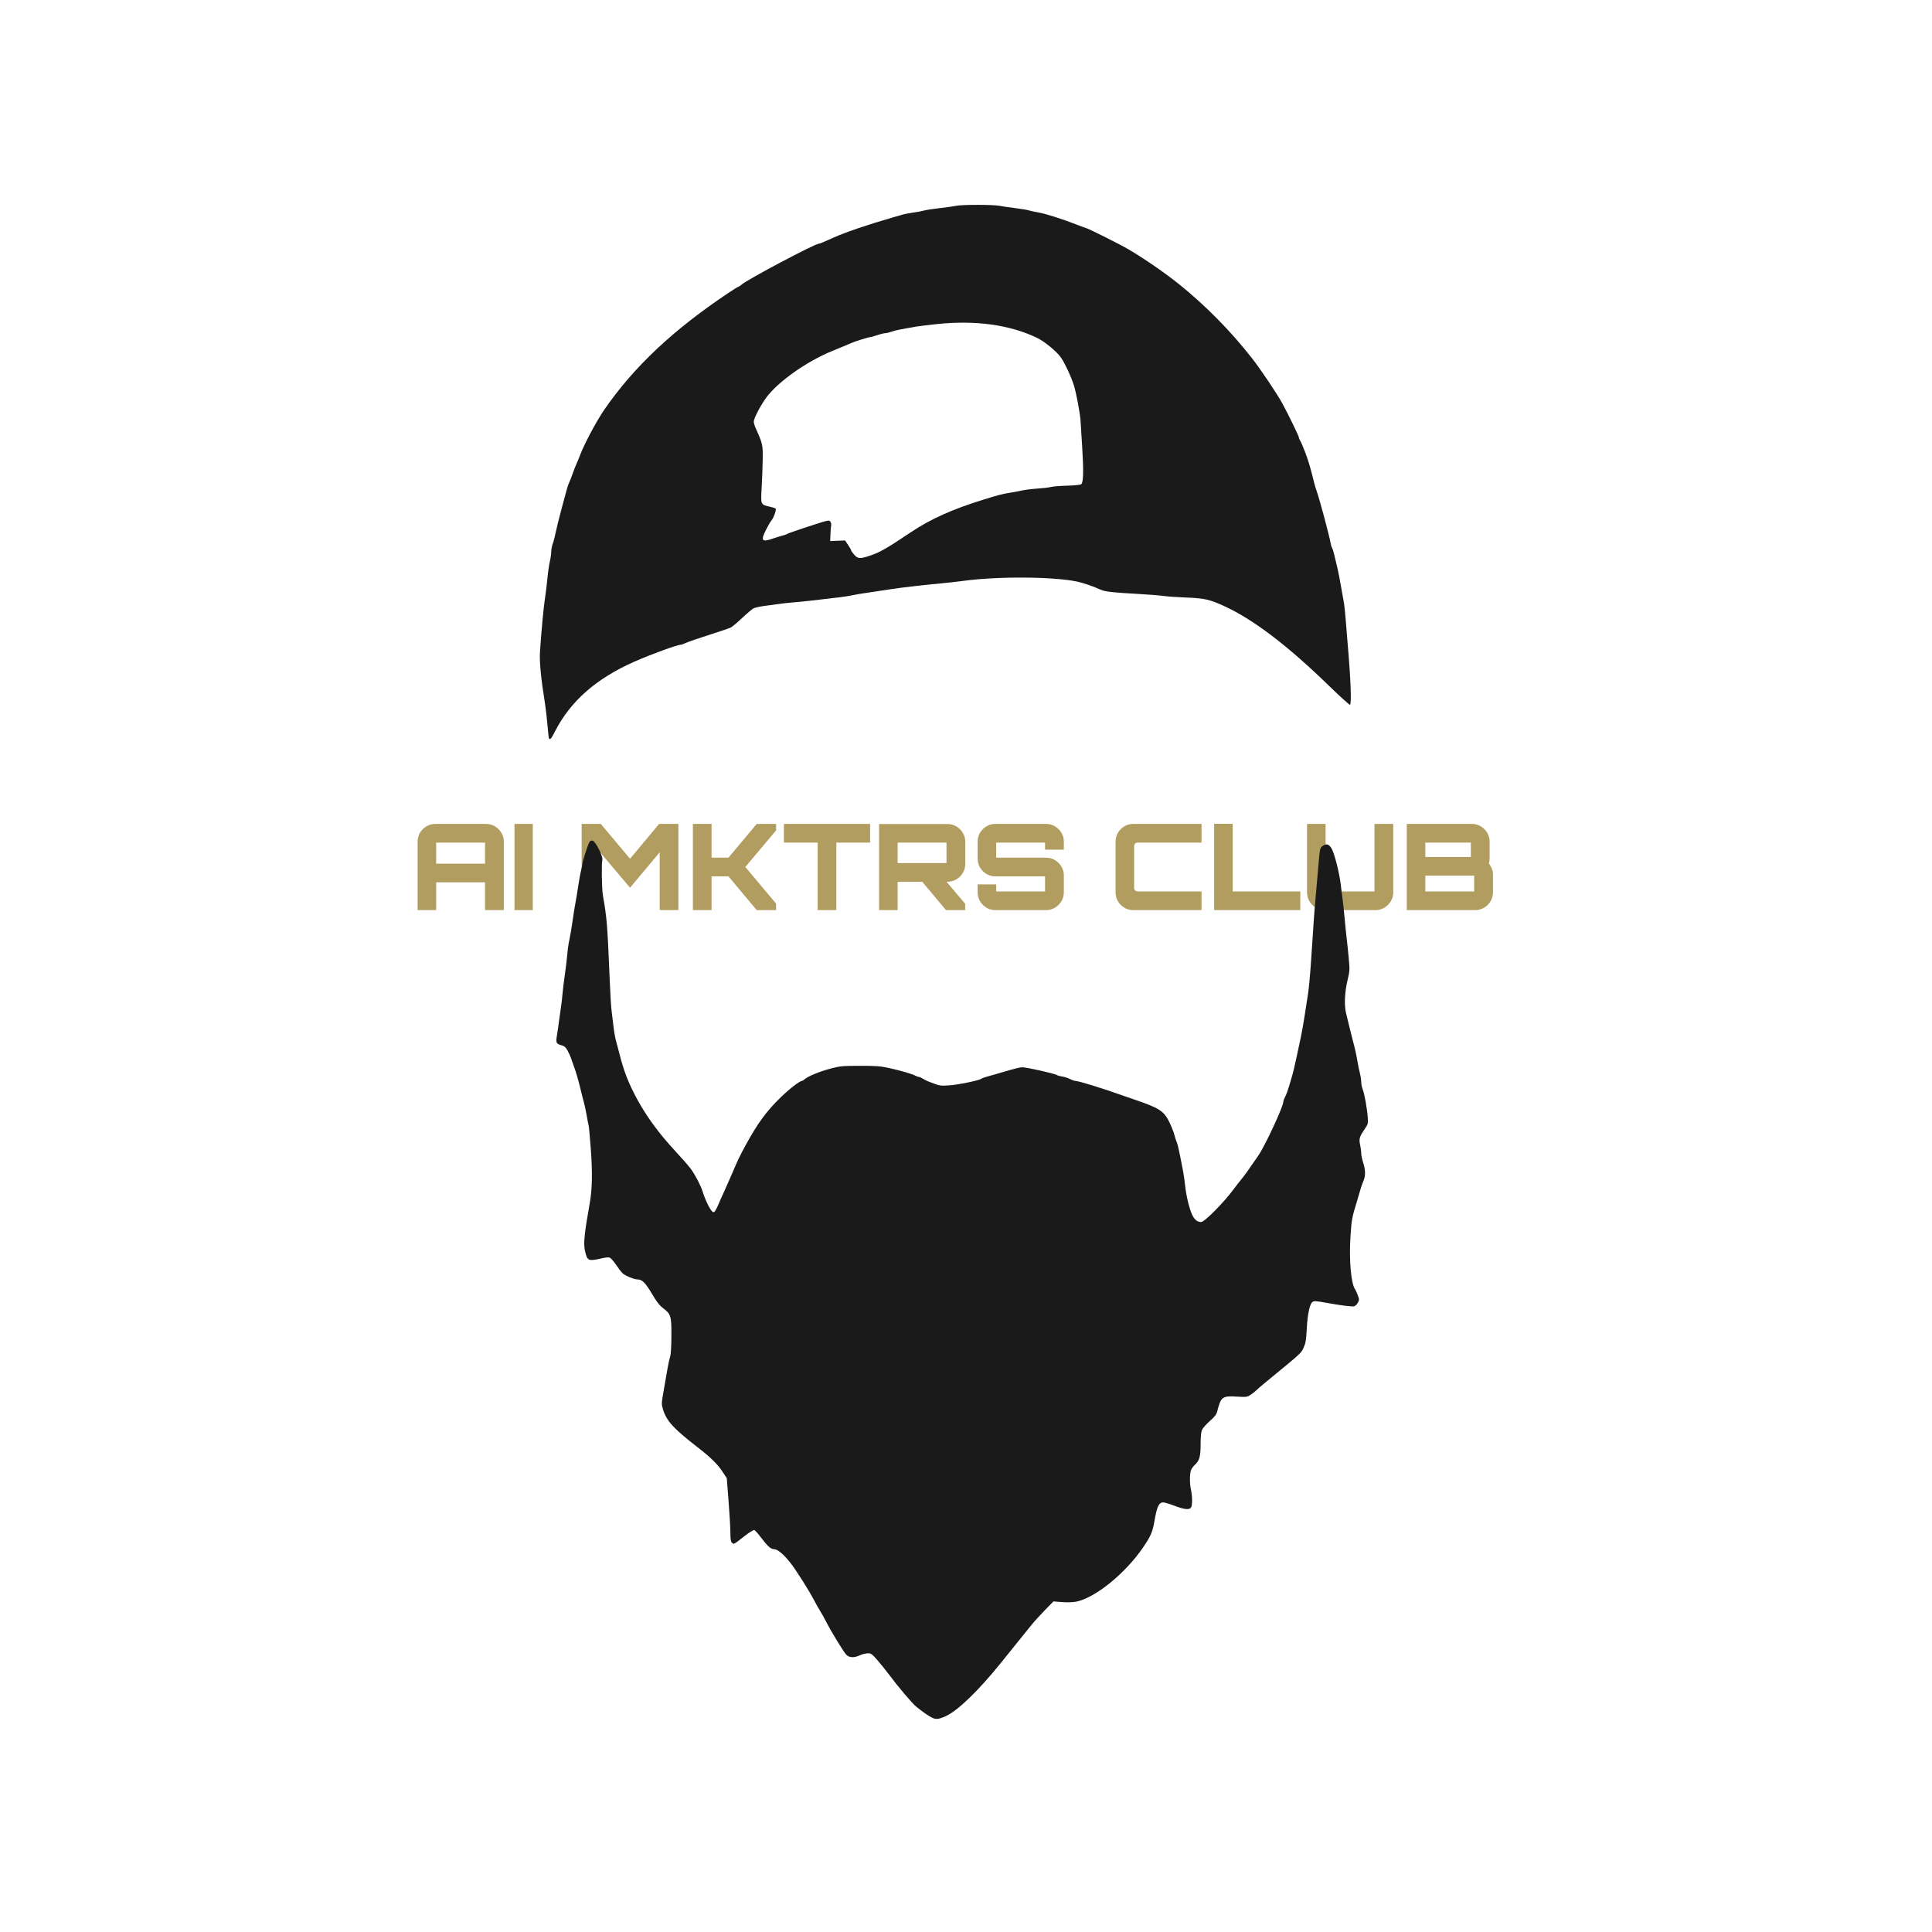
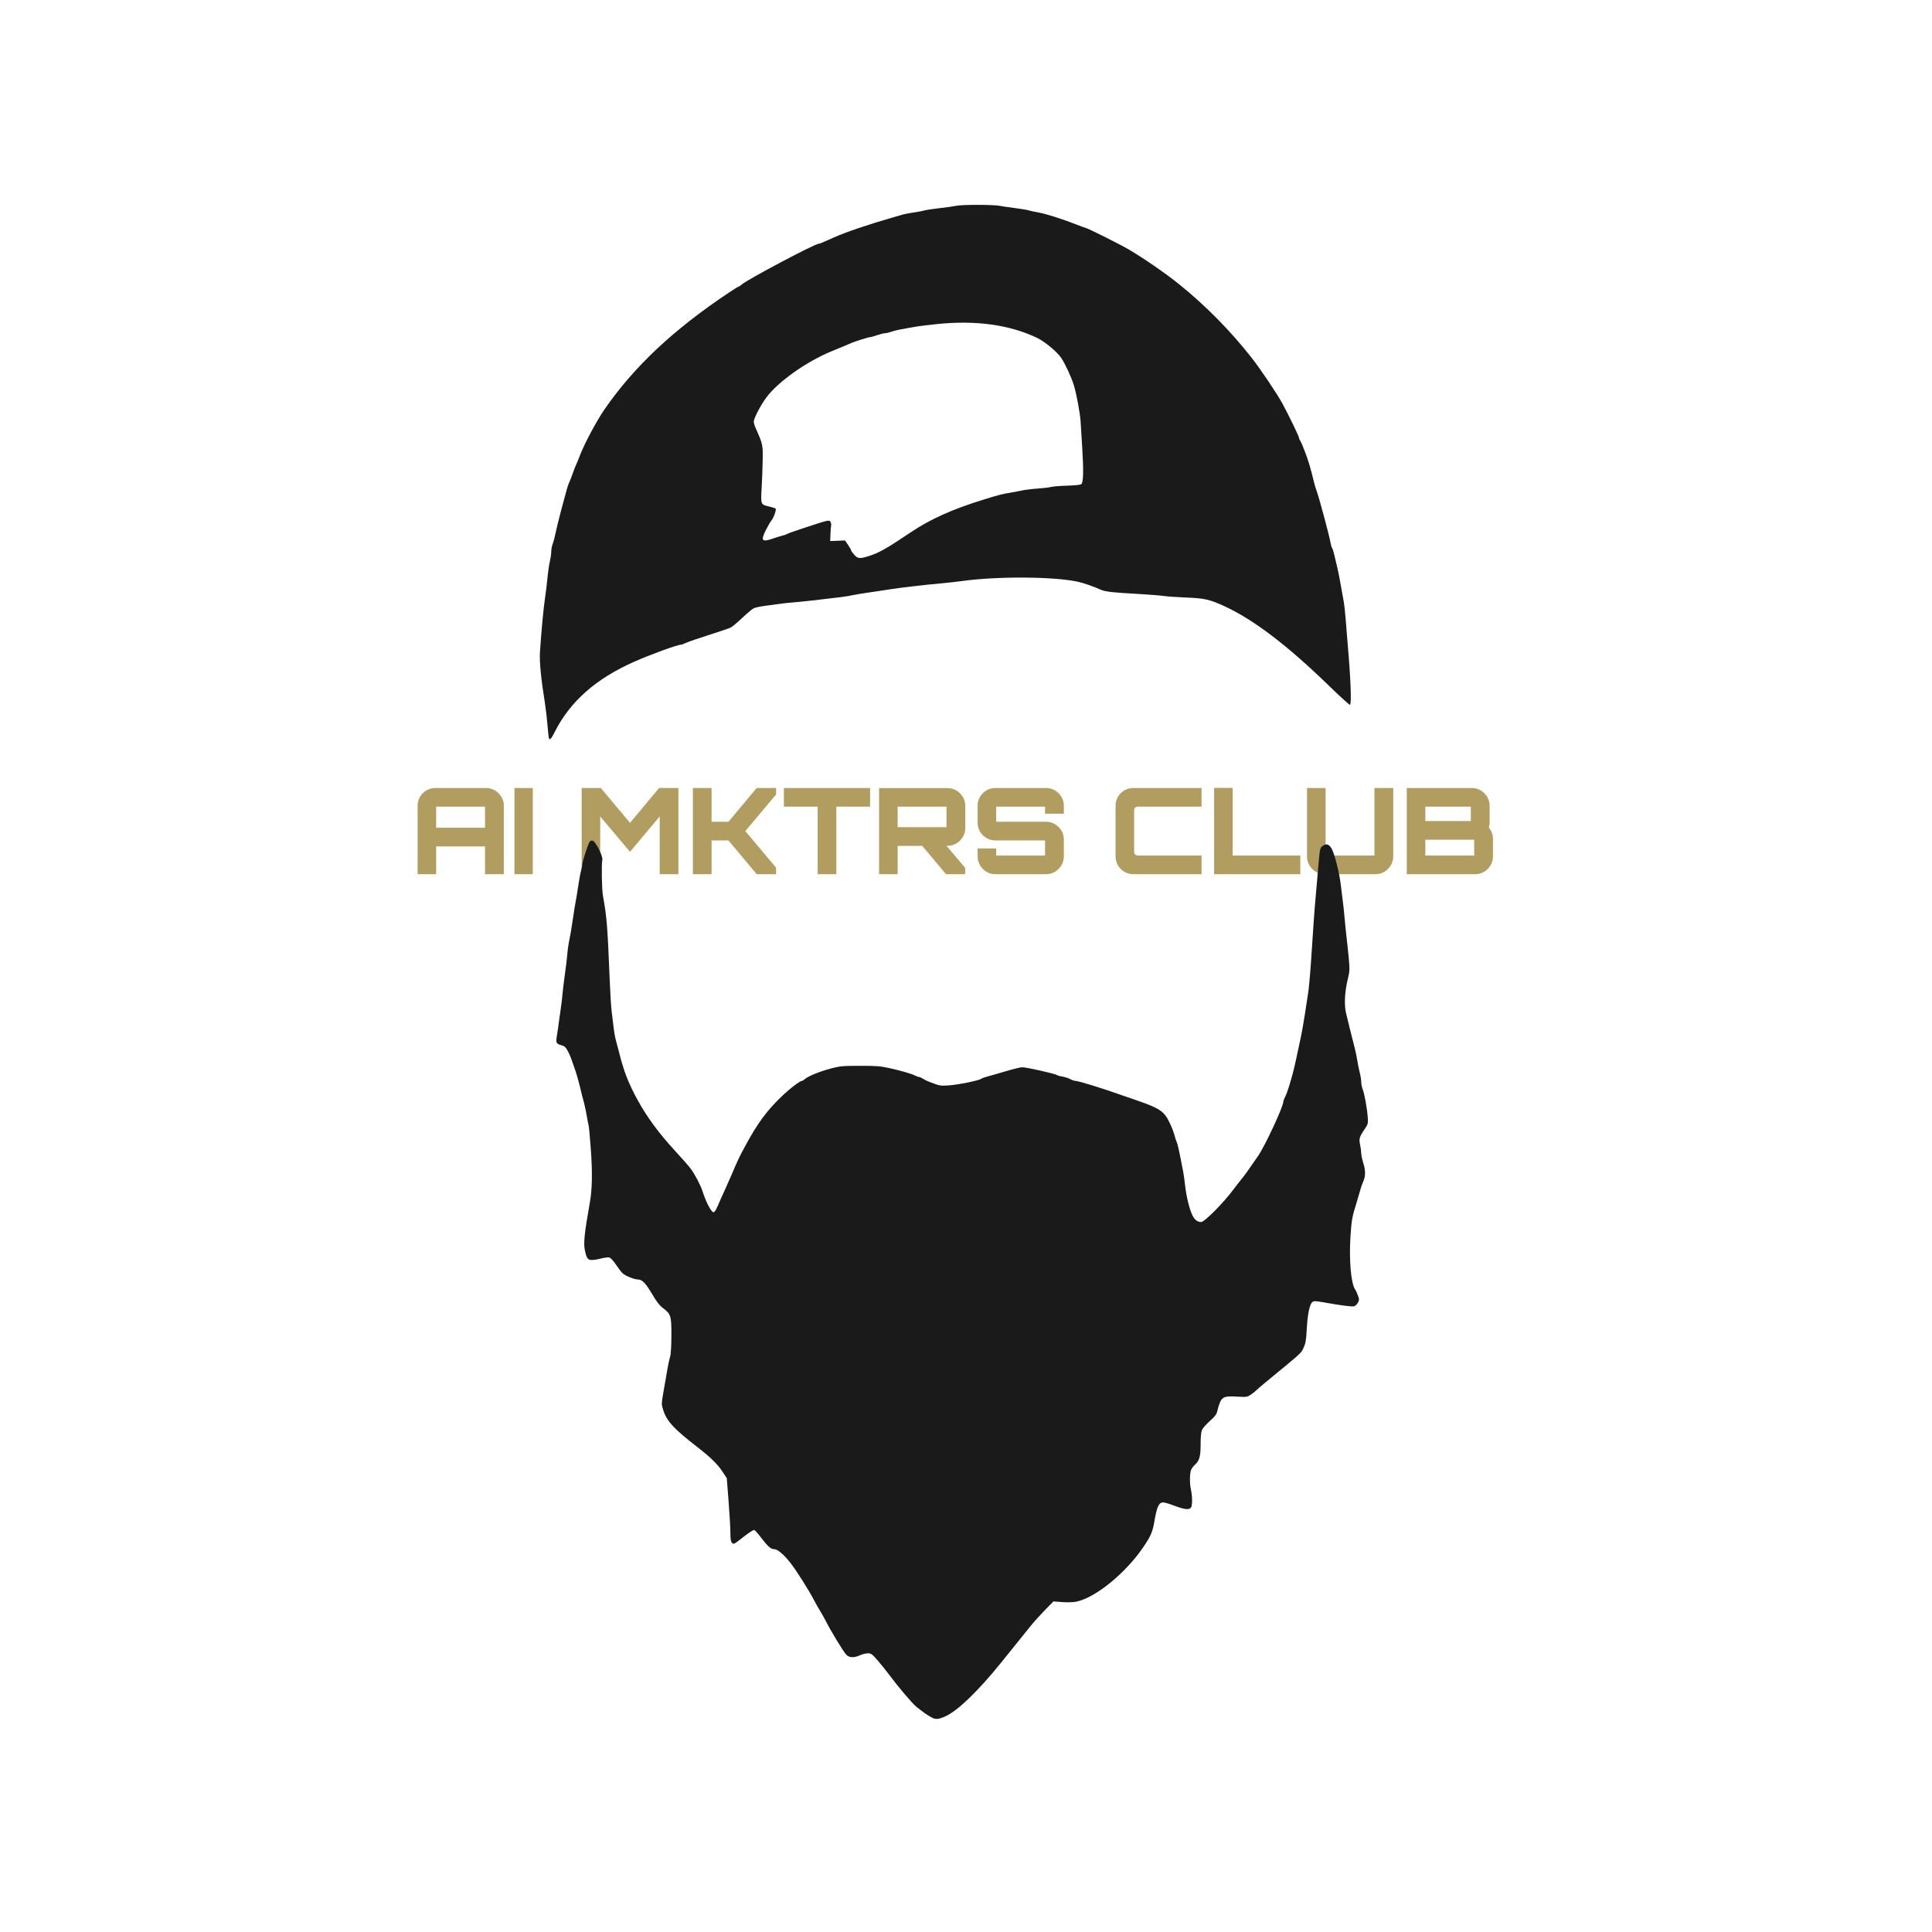
<svg xmlns="http://www.w3.org/2000/svg" viewBox="0 0 512 512" width="512" height="512">
  <g transform="translate(126.4914,46) scale(0.257985)">
    <path fill="#1a1a1a" d="M 73.627,580.205 C 73.357,579.768 72.654,573.581 72.064,566.455 71.475,559.33 70.341,549.45 69.544,544.5 c -4.104,-25.476 -5.815,-42.943 -5.186,-52.909 1.229,-19.446 3.72,-46.174 5.135,-55.091 0.785,-4.95 1.916,-14.201 2.513,-20.559 0.597,-6.357 1.724,-14.232 2.504,-17.5 0.78,-3.268 1.435,-7.845 1.454,-10.171 0.02,-2.326 0.705,-5.926 1.523,-8 0.818,-2.074 2.154,-7.145 2.968,-11.27 0.814,-4.125 3.299,-14.25 5.521,-22.5 2.222,-8.25 4.762,-17.7 5.643,-21 0.881,-3.3 2.09,-6.9 2.686,-8 0.596,-1.1 2.278,-5.386 3.739,-9.523 1.46,-4.138 3.127,-8.413 3.702,-9.5 0.576,-1.087 2.325,-5.352 3.887,-9.477 4.273,-11.283 17.129,-35.354 24.87,-46.563 30.628,-44.351 71.274,-82.464 128.678,-120.66 4.775,-3.177 9.021,-5.777 9.436,-5.777 0.414,0 1.683,-0.855 2.818,-1.899 C 276.94,109.037 346.838,72 350.891,72 c 0.991,0 3.18,-0.909 15.609,-6.484 11.568,-5.188 36.425,-13.645 59,-20.073 3.3,-0.94 8.025,-2.317 10.5,-3.061 2.475,-0.744 7.937,-1.826 12.138,-2.405 4.201,-0.578 9.151,-1.508 11,-2.065 1.849,-0.557 8.987,-1.646 15.862,-2.42 6.875,-0.774 14.525,-1.856 17,-2.405 5.805,-1.288 37.988,-1.268 44.5,0.029 2.75,0.547 9.95,1.606 16,2.353 6.05,0.747 12.575,1.852 14.5,2.457 1.925,0.604 6.336,1.556 9.803,2.115 6.66,1.074 24.32,6.672 37.697,11.951 4.4,1.736 9.434,3.587 11.186,4.113 3.542,1.063 34.715,16.717 43.314,21.75 15.273,8.94 37.523,24.27 51.493,35.478 27.285,21.889 53.593,48.572 75.271,76.344 9.052,11.597 25.802,36.513 31.142,46.326 C 833.356,247.853 844,269.795 844,271.24 c 0,0.723 0.617,2.202 1.372,3.287 0.755,1.085 3.06,6.473 5.123,11.973 3.455,9.211 5.436,15.928 8.993,30.5 0.738,3.025 2.02,7.3 2.849,9.5 2.448,6.5 13.095,46.263 14.191,53 0.358,2.2 1.051,4.485 1.541,5.077 0.489,0.593 1.598,4.193 2.464,8 0.866,3.807 2.241,9.623 3.056,12.923 0.815,3.3 2.359,11.175 3.43,17.5 1.071,6.325 2.405,13.75 2.963,16.5 0.558,2.75 1.477,11.075 2.041,18.5 0.564,7.425 1.458,18.45 1.985,24.5 3.189,36.562 4.185,62.592 2.417,63.188 -0.591,0.199 -10.266,-8.57 -21.5,-19.487 C 832.212,484.692 797.374,458.172 767.5,444.423 c -15.071,-6.936 -20.562,-8.19 -39,-8.904 -9.35,-0.362 -19.925,-1.094 -23.5,-1.626 -3.575,-0.532 -14.15,-1.398 -23.5,-1.924 -29.64,-1.668 -36.762,-2.471 -41.538,-4.683 -6.894,-3.193 -17.887,-6.96 -23.962,-8.21 -25.197,-5.187 -81.893,-5.473 -117.5,-0.594 -6.05,0.829 -15.95,1.937 -22,2.461 -14.173,1.229 -44.41,4.73 -51.5,5.963 -3.025,0.526 -12.25,1.915 -20.5,3.086 -8.25,1.171 -16.8,2.569 -19,3.105 -2.2,0.537 -7.6,1.426 -12,1.975 -19.983,2.495 -41.68,4.9 -49,5.432 -4.4,0.32 -10.7,0.999 -14,1.511 -3.3,0.511 -10.013,1.42 -14.918,2.018 -4.905,0.599 -10.206,1.755 -11.781,2.57 -1.575,0.814 -6.829,5.239 -11.676,9.832 -4.847,4.593 -10.121,9.016 -11.719,9.828 -1.599,0.812 -11.681,4.261 -22.406,7.663 -10.725,3.403 -21.349,7.062 -23.61,8.13 C 212.13,483.126 209.71,484 209.012,484 205.369,484 177.919,494.015 161,501.516 121.914,518.845 95.458,542.187 79.693,573.25 c -3.739,7.368 -4.952,8.758 -6.066,6.955 z M 401.5,393.105 c 11.244,-3.522 18.101,-7.382 43.974,-24.756 20.008,-13.435 42.593,-23.568 74.526,-33.434 15.875,-4.905 19.228,-5.784 26.317,-6.901 3.749,-0.591 9.599,-1.689 13,-2.442 3.401,-0.752 10.684,-1.654 16.183,-2.004 5.5,-0.35 11.672,-1.084 13.717,-1.632 2.044,-0.548 9.587,-1.157 16.761,-1.353 7.792,-0.213 13.599,-0.818 14.422,-1.501 2.171,-1.802 2.493,-13.554 1.016,-37.083 -0.743,-11.825 -1.51,-24.2 -1.705,-27.5 -0.476,-8.046 -4.26,-28.342 -6.899,-37 -2.523,-8.278 -8.9,-22.049 -13.079,-28.24 -4.178,-6.19 -16.939,-16.777 -24.694,-20.487 -28.144,-13.462 -62.868,-18.284 -102.45,-14.226 -8.3,0.851 -17.565,1.962 -20.59,2.47 -16.634,2.791 -22.897,4.069 -26.5,5.408 -2.2,0.818 -5.141,1.507 -6.535,1.531 -1.394,0.024 -5.095,0.944 -8.225,2.044 -3.13,1.1 -6.363,2 -7.184,2 -1.604,0 -15.747,4.405 -19.056,5.935 -1.1,0.509 -4.812,2.081 -8.25,3.495 -3.438,1.414 -9.062,3.733 -12.5,5.154 -25.784,10.66 -54.578,31.058 -66.728,47.271 -5.789,7.725 -13.042,21.613 -13.03,24.95 0.005,1.268 0.85,4.193 1.879,6.5 7.373,16.538 7.515,17.174 7.286,32.695 -0.118,7.975 -0.601,21.025 -1.074,29 -1.004,16.941 -0.973,17.017 7.681,19.004 3.155,0.725 6.143,1.674 6.64,2.11 1.09,0.956 -1.941,9.529 -4.377,12.385 -0.939,1.1 -3.431,5.409 -5.54,9.577 -5.604,11.077 -4.214,12.811 7.108,8.865 3.248,-1.132 7.688,-2.506 9.866,-3.052 2.178,-0.547 4.428,-1.361 5,-1.81 0.572,-0.449 10.435,-3.883 21.919,-7.631 19.905,-6.497 20.942,-6.729 22.228,-4.97 0.742,1.015 1.133,2.785 0.87,3.933 -0.264,1.149 -0.591,5.238 -0.728,9.088 l -0.249,7 7.639,-0.309 7.639,-0.309 3.111,4.609 c 1.711,2.535 3.111,5.021 3.111,5.524 0,0.503 1.397,2.506 3.104,4.45 3.625,4.129 5.697,4.365 14.396,1.64 z" />
-     <path fill="#B29D60" d="M-61.32 756.60L-61.32 686.24Q-61.32 681.20-58.86 677.08Q-56.40 672.96-52.22 670.50Q-48.04 668.04-43.12 668.04L8.91 668.04Q13.95 668.04 18.07 670.50Q22.19 672.96 24.71 677.08Q27.24 681.20 27.24 686.24L27.24 756.60L7.92 756.60L7.92 728.06L-42.26 728.06L-42.26 756.60L-61.32 756.60M-42.26 708.88L7.92 708.88L7.92 687.23Q7.92 687.23 7.92 687.23Q7.92 687.23 7.92 687.23L-42.26 687.23Q-42.26 687.23-42.26 687.23Q-42.26 687.23-42.26 687.23M57 756.60L38.18 756.60L38.18 668.04L57 668.04M126.25 756.60L107.19 756.60L107.19 668.04L126.87 668.04L156.88 703.83L186.77 668.04L206.57 668.04L206.57 756.60L187.38 756.60L187.38 697.19L156.88 733.60L126.25 697.31M240.64 756.60L221.45 756.60L221.45 668.04L240.64 668.04L240.64 702.73L257.98 702.73L287.01 668.04L306.94 668.04L306.94 674.68L275.33 712.32L306.94 749.96L306.94 756.60L287.01 756.60L257.98 721.91L240.64 721.91M368.81 756.60L349.62 756.60L349.62 687.23L314.93 687.23L314.93 668.04L403.49 668.04L403.49 687.23L368.81 687.23M501.15 756.60L481.47 756.60L455.77 725.97L480.74 725.97L501.15 750.08L501.15 756.60M431.78 756.60L412.72 756.60L412.72 668.16L482.95 668.16Q487.99 668.16 492.11 670.62Q496.23 673.08 498.76 677.26Q501.28 681.45 501.28 686.37L501.28 709.24Q501.28 714.16 498.76 718.35Q496.23 722.53 492.11 724.99Q487.99 727.45 482.95 727.45L431.78 727.57L431.78 756.60M431.78 708.26L481.97 708.26Q481.97 708.26 481.97 708.26Q481.97 708.26 481.97 708.26L481.97 687.23Q481.97 687.23 481.97 687.23Q481.97 687.23 481.97 687.23L431.78 687.23Q431.78 687.23 431.78 687.23Q431.78 687.23 431.78 687.23L431.78 708.26Q431.78 708.26 431.78 708.26Q431.78 708.26 431.78 708.26M584.30 756.60L532.15 756.60Q527.23 756.60 523.05 754.14Q518.87 751.68 516.41 747.50Q513.95 743.32 513.95 738.40L513.95 730.15L533.01 730.15L533.01 737.41Q533.01 737.41 533.01 737.41Q533.01 737.41 533.01 737.41L583.20 737.41Q583.20 737.41 583.20 737.41Q583.20 737.41 583.20 737.41L583.20 721.91Q583.20 721.91 583.20 721.91Q583.20 721.91 583.20 721.91L532.15 721.91Q527.23 721.91 523.05 719.45Q518.87 716.99 516.41 712.87Q513.95 708.75 513.95 703.71L513.95 686.24Q513.95 681.20 516.41 677.08Q518.87 672.96 523.05 670.50Q527.23 668.04 532.15 668.04L584.30 668.04Q589.22 668.04 593.34 670.50Q597.46 672.96 599.99 677.08Q602.51 681.20 602.51 686.24L602.51 694.48L583.20 694.48L583.20 687.23Q583.20 687.23 583.20 687.23Q583.20 687.23 583.20 687.23L533.01 687.23Q533.01 687.23 533.01 687.23Q533.01 687.23 533.01 687.23L533.01 702.73Q533.01 702.73 533.01 702.73Q533.01 702.73 533.01 702.73L584.30 702.73Q589.22 702.73 593.34 705.19Q597.46 707.65 599.99 711.77Q602.51 715.89 602.51 720.93L602.51 738.40Q602.51 743.32 599.99 747.50Q597.46 751.68 593.34 754.14Q589.22 756.60 584.30 756.60M743.96 756.60L673.85 756.60Q668.80 756.60 664.68 754.14Q660.56 751.68 658.10 747.56Q655.64 743.44 655.64 738.40L655.64 686.24Q655.64 681.20 658.10 677.08Q660.56 672.96 664.68 670.50Q668.80 668.04 673.85 668.04L743.96 668.04L743.96 687.23L678.77 687.23Q676.80 687.23 675.75 688.21Q674.71 689.20 674.71 691.29L674.71 733.35Q674.71 735.32 675.75 736.37Q676.80 737.41 678.77 737.41L743.96 737.41M845.43 756.60L756.87 756.60L756.87 667.92L775.94 667.92L775.94 737.41L845.43 737.41M870.52 756.60Q865.60 756.60 861.42 754.14Q857.24 751.68 854.78 747.50Q852.32 743.32 852.32 738.40L852.32 668.04L871.38 668.04L871.38 737.41Q871.38 737.41 871.38 737.41Q871.38 737.41 871.38 737.41L921.57 737.41Q921.57 737.41 921.57 737.41Q921.57 737.41 921.57 737.41L921.57 668.04L940.88 668.04L940.88 738.40Q940.88 743.32 938.36 747.50Q935.84 751.68 931.72 754.14Q927.60 756.60 922.68 756.60M954.78 756.60L954.78 668.04L1021.69 668.04Q1026.61 668.04 1030.73 670.50Q1034.85 672.96 1037.37 677.08Q1039.89 681.20 1039.89 686.24L1039.89 702.85Q1039.89 704.45 1039.71 705.86Q1039.53 707.28 1039.03 708.51Q1040.88 710.84 1042.11 713.92Q1043.34 716.99 1043.34 720.07L1043.34 738.40Q1043.34 743.32 1040.82 747.50Q1038.30 751.68 1034.18 754.14Q1030.05 756.60 1025.01 756.60L954.78 756.60M973.84 737.41L1024.03 737.41Q1024.03 737.41 1024.03 737.41Q1024.03 737.41 1024.03 737.41L1024.03 721.18Q1024.03 721.18 1024.03 721.18Q1024.03 721.18 1024.03 721.18L973.84 721.18Q973.84 721.18 973.84 721.18Q973.84 721.18 973.84 721.18L973.84 737.41Q973.84 737.41 973.84 737.41Q973.84 737.41 973.84 737.41M973.84 701.99L1020.58 701.99Q1020.58 701.99 1020.58 701.99Q1020.58 701.99 1020.58 701.99L1020.58 687.23Q1020.58 687.23 1020.58 687.23Q1020.58 687.23 1020.58 687.23L973.84 687.23Q973.84 687.23 973.84 687.23Q973.84 687.23 973.84 687.23L973.84 701.99Q973.84 701.99 973.84 701.99Q973.84 701.99 973.84 701.99" />
+     <path fill="#B29D60" d="M-61.32 719.70L-61.32 649.34Q-61.32 644.30-58.86 640.18Q-56.40 636.06-52.22 633.60Q-48.04 631.14-43.12 631.14L8.91 631.14Q13.95 631.14 18.07 633.60Q22.19 636.06 24.71 640.18Q27.24 644.30 27.24 649.34L27.24 719.70L7.92 719.70L7.92 691.16L-42.26 691.16L-42.26 719.70L-61.32 719.70M-42.26 671.98L7.92 671.98L7.92 650.33Q7.92 650.33 7.92 650.33Q7.92 650.33 7.92 650.33L-42.26 650.33Q-42.26 650.33-42.26 650.33Q-42.26 650.33-42.26 650.33M57 719.70L38.18 719.70L38.18 631.14L57 631.14M126.25 719.70L107.19 719.70L107.19 631.14L126.87 631.14L156.88 666.93L186.77 631.14L206.57 631.14L206.57 719.70L187.38 719.70L187.38 660.29L156.88 696.70L126.25 660.41M240.64 719.70L221.45 719.70L221.45 631.14L240.64 631.14L240.64 665.83L257.98 665.83L287.01 631.14L306.94 631.14L306.94 637.78L275.33 675.42L306.94 713.06L306.94 719.70L287.01 719.70L257.98 685.01L240.64 685.01M368.81 719.70L349.62 719.70L349.62 650.33L314.93 650.33L314.93 631.14L403.49 631.14L403.49 650.33L368.81 650.33M501.15 719.70L481.47 719.70L455.77 689.07L480.74 689.07L501.15 713.18L501.15 719.70M431.78 719.70L412.72 719.70L412.72 631.26L482.95 631.26Q487.99 631.26 492.11 633.72Q496.23 636.18 498.76 640.36Q501.28 644.55 501.28 649.47L501.28 672.34Q501.28 677.26 498.76 681.45Q496.23 685.63 492.11 688.09Q487.99 690.55 482.95 690.55L431.78 690.67L431.78 719.70M431.78 671.36L481.97 671.36Q481.97 671.36 481.97 671.36Q481.97 671.36 481.97 671.36L481.97 650.33Q481.97 650.33 481.97 650.33Q481.97 650.33 481.97 650.33L431.78 650.33Q431.78 650.33 431.78 650.33Q431.78 650.33 431.78 650.33L431.78 671.36Q431.78 671.36 431.78 671.36Q431.78 671.36 431.78 671.36M584.30 719.70L532.15 719.70Q527.23 719.70 523.05 717.24Q518.87 714.78 516.41 710.60Q513.95 706.42 513.95 701.50L513.95 693.25L533.01 693.25L533.01 700.51Q533.01 700.51 533.01 700.51Q533.01 700.51 533.01 700.51L583.20 700.51Q583.20 700.51 583.20 700.51Q583.20 700.51 583.20 700.51L583.20 685.01Q583.20 685.01 583.20 685.01Q583.20 685.01 583.20 685.01L532.15 685.01Q527.23 685.01 523.05 682.55Q518.87 680.09 516.41 675.97Q513.95 671.85 513.95 666.81L513.95 649.34Q513.95 644.30 516.41 640.18Q518.87 636.06 523.05 633.60Q527.23 631.14 532.15 631.14L584.30 631.14Q589.22 631.14 593.34 633.60Q597.46 636.06 599.99 640.18Q602.51 644.30 602.51 649.34L602.51 657.58L583.20 657.58L583.20 650.33Q583.20 650.33 583.20 650.33Q583.20 650.33 583.20 650.33L533.01 650.33Q533.01 650.33 533.01 650.33Q533.01 650.33 533.01 650.33L533.01 665.83Q533.01 665.83 533.01 665.83Q533.01 665.83 533.01 665.83L584.30 665.83Q589.22 665.83 593.34 668.29Q597.46 670.75 599.99 674.87Q602.51 678.99 602.51 684.03L602.51 701.50Q602.51 706.42 599.99 710.60Q597.46 714.78 593.34 717.24Q589.22 719.70 584.30 719.70M743.96 719.70L673.85 719.70Q668.80 719.70 664.68 717.24Q660.56 714.78 658.10 710.66Q655.64 706.54 655.64 701.50L655.64 649.34Q655.64 644.30 658.10 640.18Q660.56 636.06 664.68 633.60Q668.80 631.14 673.85 631.14L743.96 631.14L743.96 650.33L678.77 650.33Q676.80 650.33 675.75 651.31Q674.71 652.30 674.71 654.39L674.71 696.45Q674.71 698.42 675.75 699.47Q676.80 700.51 678.77 700.51L743.96 700.51M845.43 719.70L756.87 719.70L756.87 631.02L775.94 631.02L775.94 700.51L845.43 700.51M870.52 719.70Q865.60 719.70 861.42 717.24Q857.24 714.78 854.78 710.60Q852.32 706.42 852.32 701.50L852.32 631.14L871.38 631.14L871.38 700.51Q871.38 700.51 871.38 700.51Q871.38 700.51 871.38 700.51L921.57 700.51Q921.57 700.51 921.57 700.51Q921.57 700.51 921.57 700.51L921.57 631.14L940.88 631.14L940.88 701.50Q940.88 706.42 938.36 710.60Q935.84 714.78 931.72 717.24Q927.60 719.70 922.68 719.70M954.78 719.70L954.78 631.14L1021.69 631.14Q1026.61 631.14 1030.73 633.60Q1034.85 636.06 1037.37 640.18Q1039.89 644.30 1039.89 649.34L1039.89 665.95Q1039.89 667.55 1039.71 668.96Q1039.53 670.38 1039.03 671.61Q1040.88 673.94 1042.11 677.02Q1043.34 680.09 1043.34 683.17L1043.34 701.50Q1043.34 706.42 1040.82 710.60Q1038.30 714.78 1034.18 717.24Q1030.05 719.70 1025.01 719.70L954.78 719.70M973.84 700.51L1024.03 700.51Q1024.03 700.51 1024.03 700.51Q1024.03 700.51 1024.03 700.51L1024.03 684.28Q1024.03 684.28 1024.03 684.28Q1024.03 684.28 1024.03 684.28L973.84 684.28Q973.84 684.28 973.84 684.28Q973.84 684.28 973.84 684.28L973.84 700.51Q973.84 700.51 973.84 700.51Q973.84 700.51 973.84 700.51M973.84 665.09L1020.58 665.09Q1020.58 665.09 1020.58 665.09Q1020.58 665.09 1020.58 665.09L1020.58 650.33Q1020.58 650.33 1020.58 650.33Q1020.58 650.33 1020.58 650.33L973.84 650.33Q973.84 650.33 973.84 650.33Q973.84 650.33 973.84 650.33L973.84 665.09Q973.84 665.09 973.84 665.09Q973.84 665.09 973.84 665.09" />
    <path fill="#1a1a1a" d="M 466.607,1585.871 c -4.16,-2.207 -8.509,-5.252 -15.528,-10.871 -4.325,-3.462 -18.908,-20.658 -28.58,-33.7 -2.75,-3.708 -7.844,-10.018 -11.319,-14.021 -5.726,-6.596 -6.664,-7.277 -10,-7.257 -2.025,0.012 -5.643,0.912 -8.04,2 -6.336,2.875 -11.177,2.614 -14.315,-0.772 -2.875,-3.102 -15.882,-24.514 -20.641,-33.978 -1.723,-3.426 -4.367,-8.151 -5.877,-10.5 -1.51,-2.349 -4.464,-7.574 -6.564,-11.61 -5.216,-10.021 -18.074,-30.319 -23.996,-37.881 C 314.773,1418.375 308.379,1413 304.759,1413 c -3.355,0 -6.487,-2.854 -14.042,-12.795 -2.631,-3.461 -5.411,-6.534 -6.178,-6.829 -0.785,-0.301 -5.25,2.484 -10.217,6.373 -11.127,8.714 -10.857,8.572 -12.741,6.688 -1.194,-1.194 -1.586,-3.705 -1.605,-10.259 -0.013,-4.773 -0.853,-19.336 -1.866,-32.362 l -1.842,-23.683 -4.507,-6.841 c -4.991,-7.576 -12.307,-14.735 -25.501,-24.951 -24.59,-19.041 -31.756,-26.833 -35.378,-38.471 -1.837,-5.901 -1.834,-5.965 0.731,-20.645 1.415,-8.099 3.19,-18.271 3.945,-22.605 0.754,-4.333 1.906,-9.498 2.559,-11.477 0.72,-2.182 1.218,-10.496 1.265,-21.121 0.091,-20.485 -0.479,-22.398 -8.489,-28.506 -3.786,-2.887 -6.595,-6.472 -11.185,-14.274 C 172.895,1139.662 169.328,1136 164.859,1136 c -3.638,0 -12.546,-3.605 -15.565,-6.298 -1.214,-1.083 -4.278,-5.057 -6.811,-8.831 -2.762,-4.116 -5.517,-7.092 -6.885,-7.435 -1.254,-0.315 -5.004,0.134 -8.333,0.996 -3.329,0.863 -7.66,1.569 -9.624,1.569 -4.232,0 -5.393,-1.662 -7.204,-10.317 -1.469,-7.02 -0.304,-17.998 5.165,-48.683 2.448,-13.736 2.759,-31.113 0.982,-55 -0.92,-12.375 -1.908,-23.175 -2.194,-24 -0.287,-0.825 -1.161,-5.325 -1.944,-10 -0.782,-4.675 -2.063,-10.75 -2.846,-13.5 -0.783,-2.75 -2.666,-10.175 -4.186,-16.5 -1.519,-6.325 -4.074,-15.1 -5.678,-19.5 -1.603,-4.4 -3.281,-9.125 -3.727,-10.5 -0.446,-1.375 -1.902,-4.52 -3.236,-6.989 -1.881,-3.484 -3.237,-4.717 -6.058,-5.508 -5.811,-1.63 -6.213,-2.468 -4.908,-10.219 0.628,-3.731 1.622,-10.608 2.208,-15.283 0.586,-4.675 1.469,-10.975 1.961,-14 0.492,-3.025 1.171,-8.875 1.509,-13 0.337,-4.125 1.461,-13.35 2.497,-20.5 1.036,-7.15 2.163,-16.6 2.505,-21 0.342,-4.4 1.249,-10.7 2.016,-14 0.767,-3.3 2.328,-12.525 3.469,-20.5 1.141,-7.975 2.508,-16.525 3.037,-19 0.529,-2.475 1.679,-9.45 2.555,-15.5 0.876,-6.05 2.232,-13.457 3.014,-16.46 0.782,-3.003 1.422,-6.312 1.422,-7.352 0,-2.07 5.374,-18.649 7.076,-21.829 0.667,-1.246 1.869,-1.865 3.241,-1.669 2.991,0.426 11.008,16.146 10.104,19.811 -0.982,3.981 -0.553,29.913 0.603,36.5 4.132,23.527 4.631,29.755 7.012,87.5 0.556,13.475 1.411,27.425 1.901,31 0.49,3.575 1.367,10.796 1.949,16.047 0.582,5.251 1.713,11.776 2.512,14.5 0.8,2.724 2.233,8.103 3.185,11.953 4.814,19.466 9.527,31.626 19.006,49.041 9.341,17.161 22.287,34.773 38.077,51.799 7.059,7.612 14.543,16.162 16.63,19 4.382,5.958 10.295,17.291 12.162,23.31 3.113,10.034 8.604,20.737 10.863,21.172 1.623,0.313 2.83,-1.782 7.68,-13.323 0.462,-1.1 2.4,-5.375 4.306,-9.5 1.906,-4.125 4.894,-10.875 6.641,-15 6.859,-16.198 8.374,-19.364 15.411,-32.206 11.853,-21.63 20.854,-33.84 35.289,-47.871 C 320.446,940.369 331.273,932 333.539,932 c 0.458,0 1.761,-0.817 2.897,-1.816 3.405,-2.995 15.396,-7.887 26.564,-10.837 9.727,-2.569 11.935,-2.776 30,-2.805 16.786,-0.027 20.961,0.291 30,2.287 12.215,2.698 23.266,5.905 26.927,7.816 1.415,0.738 3.151,1.345 3.858,1.349 0.707,0.003 2.487,0.793 3.955,1.756 1.469,0.962 4.04,2.273 5.715,2.913 11.977,4.579 11.903,4.565 21.045,3.969 9.339,-0.608 31.104,-5.065 33.196,-6.797 0.658,-0.545 3.583,-1.609 6.5,-2.365 2.917,-0.756 11.379,-3.191 18.804,-5.41 7.425,-2.219 14.894,-4.041 16.599,-4.047 4.651,-0.018 34.01,6.587 35.951,8.088 0.577,0.446 3.052,1.125 5.5,1.508 2.448,0.383 6.019,1.527 7.936,2.544 1.917,1.016 4.308,1.848 5.314,1.848 3.19,0 28.579,7.838 48.2,14.881 1.65,0.592 7.725,2.689 13.5,4.661 24.581,8.39 29.341,11.491 34.801,22.672 2.226,4.558 4.597,10.536 5.269,13.286 0.672,2.75 1.769,6.125 2.437,7.5 0.668,1.375 2.198,7.675 3.4,14 1.202,6.325 2.612,13.525 3.134,16 0.521,2.475 1.411,8.775 1.977,14 1.275,11.766 4.508,24.967 7.664,31.289 2.242,4.49 5.164,6.711 8.831,6.711 3.575,0 23.773,-20.485 34.017,-34.5 1.608,-2.2 4.763,-6.25 7.012,-9 3.858,-4.718 7.014,-9.117 17.579,-24.5 C 809.373,998.441 828,958.321 828,953.26 c 0,-0.75 0.861,-3.028 1.914,-5.062 1.053,-2.034 2.837,-6.848 3.964,-10.698 1.128,-3.85 2.706,-9.25 3.507,-12 0.801,-2.75 2.647,-10.625 4.102,-17.5 1.455,-6.875 3.473,-16.325 4.485,-21 1.012,-4.675 2.805,-14.8 3.985,-22.5 1.18,-7.7 2.775,-18.05 3.544,-23 0.769,-4.95 2.107,-19.8 2.974,-33 2.749,-41.889 3.525,-52.715 4.625,-64.5 0.59,-6.325 1.822,-20.415 2.737,-31.311 1.598,-19.036 1.761,-19.886 4.163,-21.728 3.859,-2.958 6.403,-2.462 9.223,1.801 3,4.533 8.304,25.077 9.743,37.738 0.563,4.95 1.458,12.15 1.99,16 0.532,3.85 1.444,12.4 2.027,19 0.583,6.6 1.479,15.375 1.992,19.5 0.513,4.125 1.48,13.363 2.149,20.529 1.156,12.385 1.105,13.489 -1.04,22.342 -3.012,12.432 -3.709,25.743 -1.787,34.129 1.455,6.348 6.346,26.013 9.202,37 0.786,3.025 1.924,8.624 2.528,12.442 0.604,3.818 1.745,9.425 2.535,12.46 0.791,3.035 1.437,7.238 1.437,9.34 0,2.102 0.687,5.467 1.527,7.477 1.748,4.184 4.535,19.78 5.199,29.099 0.432,6.065 0.286,6.563 -3.67,12.454 -5.075,7.559 -5.531,9.285 -4.151,15.722 0.602,2.807 1.095,6.598 1.095,8.425 0,1.826 0.9,6.138 2,9.581 2.504,7.839 2.538,13.729 0.11,19.223 -1.039,2.352 -2.354,6.077 -2.922,8.277 -0.568,2.2 -2.216,7.825 -3.664,12.5 -5.023,16.226 -5.405,18.303 -6.561,35.622 -1.635,24.516 0.579,49.232 4.909,54.792 0.465,0.597 1.624,3.169 2.576,5.714 1.599,4.278 1.608,4.862 0.122,7.736 -0.884,1.709 -2.674,3.376 -3.977,3.703 -2.12,0.532 -14.191,-0.986 -28.093,-3.534 -10.98,-2.012 -12.995,-2.125 -14.685,-0.827 -2.783,2.139 -4.959,12.466 -5.75,27.295 -0.63,11.798 -1.142,14.87 -3.254,19.53 -2.637,5.818 -1.427,4.713 -38.045,34.757 -5.555,4.558 -10.587,8.887 -11.183,9.62 -0.596,0.733 -2.853,2.501 -5.016,3.929 -3.804,2.511 -4.285,2.576 -14.697,1.98 -14.62,-0.837 -16.05,0.264 -19.823,15.245 -0.792,3.144 -2.523,5.387 -7.659,9.924 -3.65,3.224 -7.255,7.344 -8.012,9.156 -0.899,2.153 -1.376,7.304 -1.376,14.866 0,12.386 -1.225,16.675 -5.996,20.99 -1.215,1.099 -2.838,3.214 -3.606,4.7 -1.629,3.15 -1.815,14.28 -0.345,20.654 1.56,6.766 1.581,16.679 0.039,18.537 -2.042,2.46 -6.689,1.937 -16.851,-1.896 -5.093,-1.921 -10.31,-3.493 -11.595,-3.493 -4.564,0 -6.532,4.265 -9.21,19.96 -1.771,10.377 -3.691,14.783 -11.35,26.04 -18.398,27.043 -49.51,52.272 -69.086,56.024 -3.191,0.612 -9.212,0.771 -14.341,0.379 l -8.841,-0.675 -8.709,8.886 c -4.79,4.887 -11.247,12.036 -14.347,15.886 -3.101,3.85 -8.181,10.15 -11.289,14 -3.108,3.85 -11.799,14.636 -19.312,23.969 -23.491,29.18 -44.847,49.779 -57.306,55.277 -7.321,3.231 -9.896,3.434 -14.247,1.126 z" />
  </g>
</svg>
